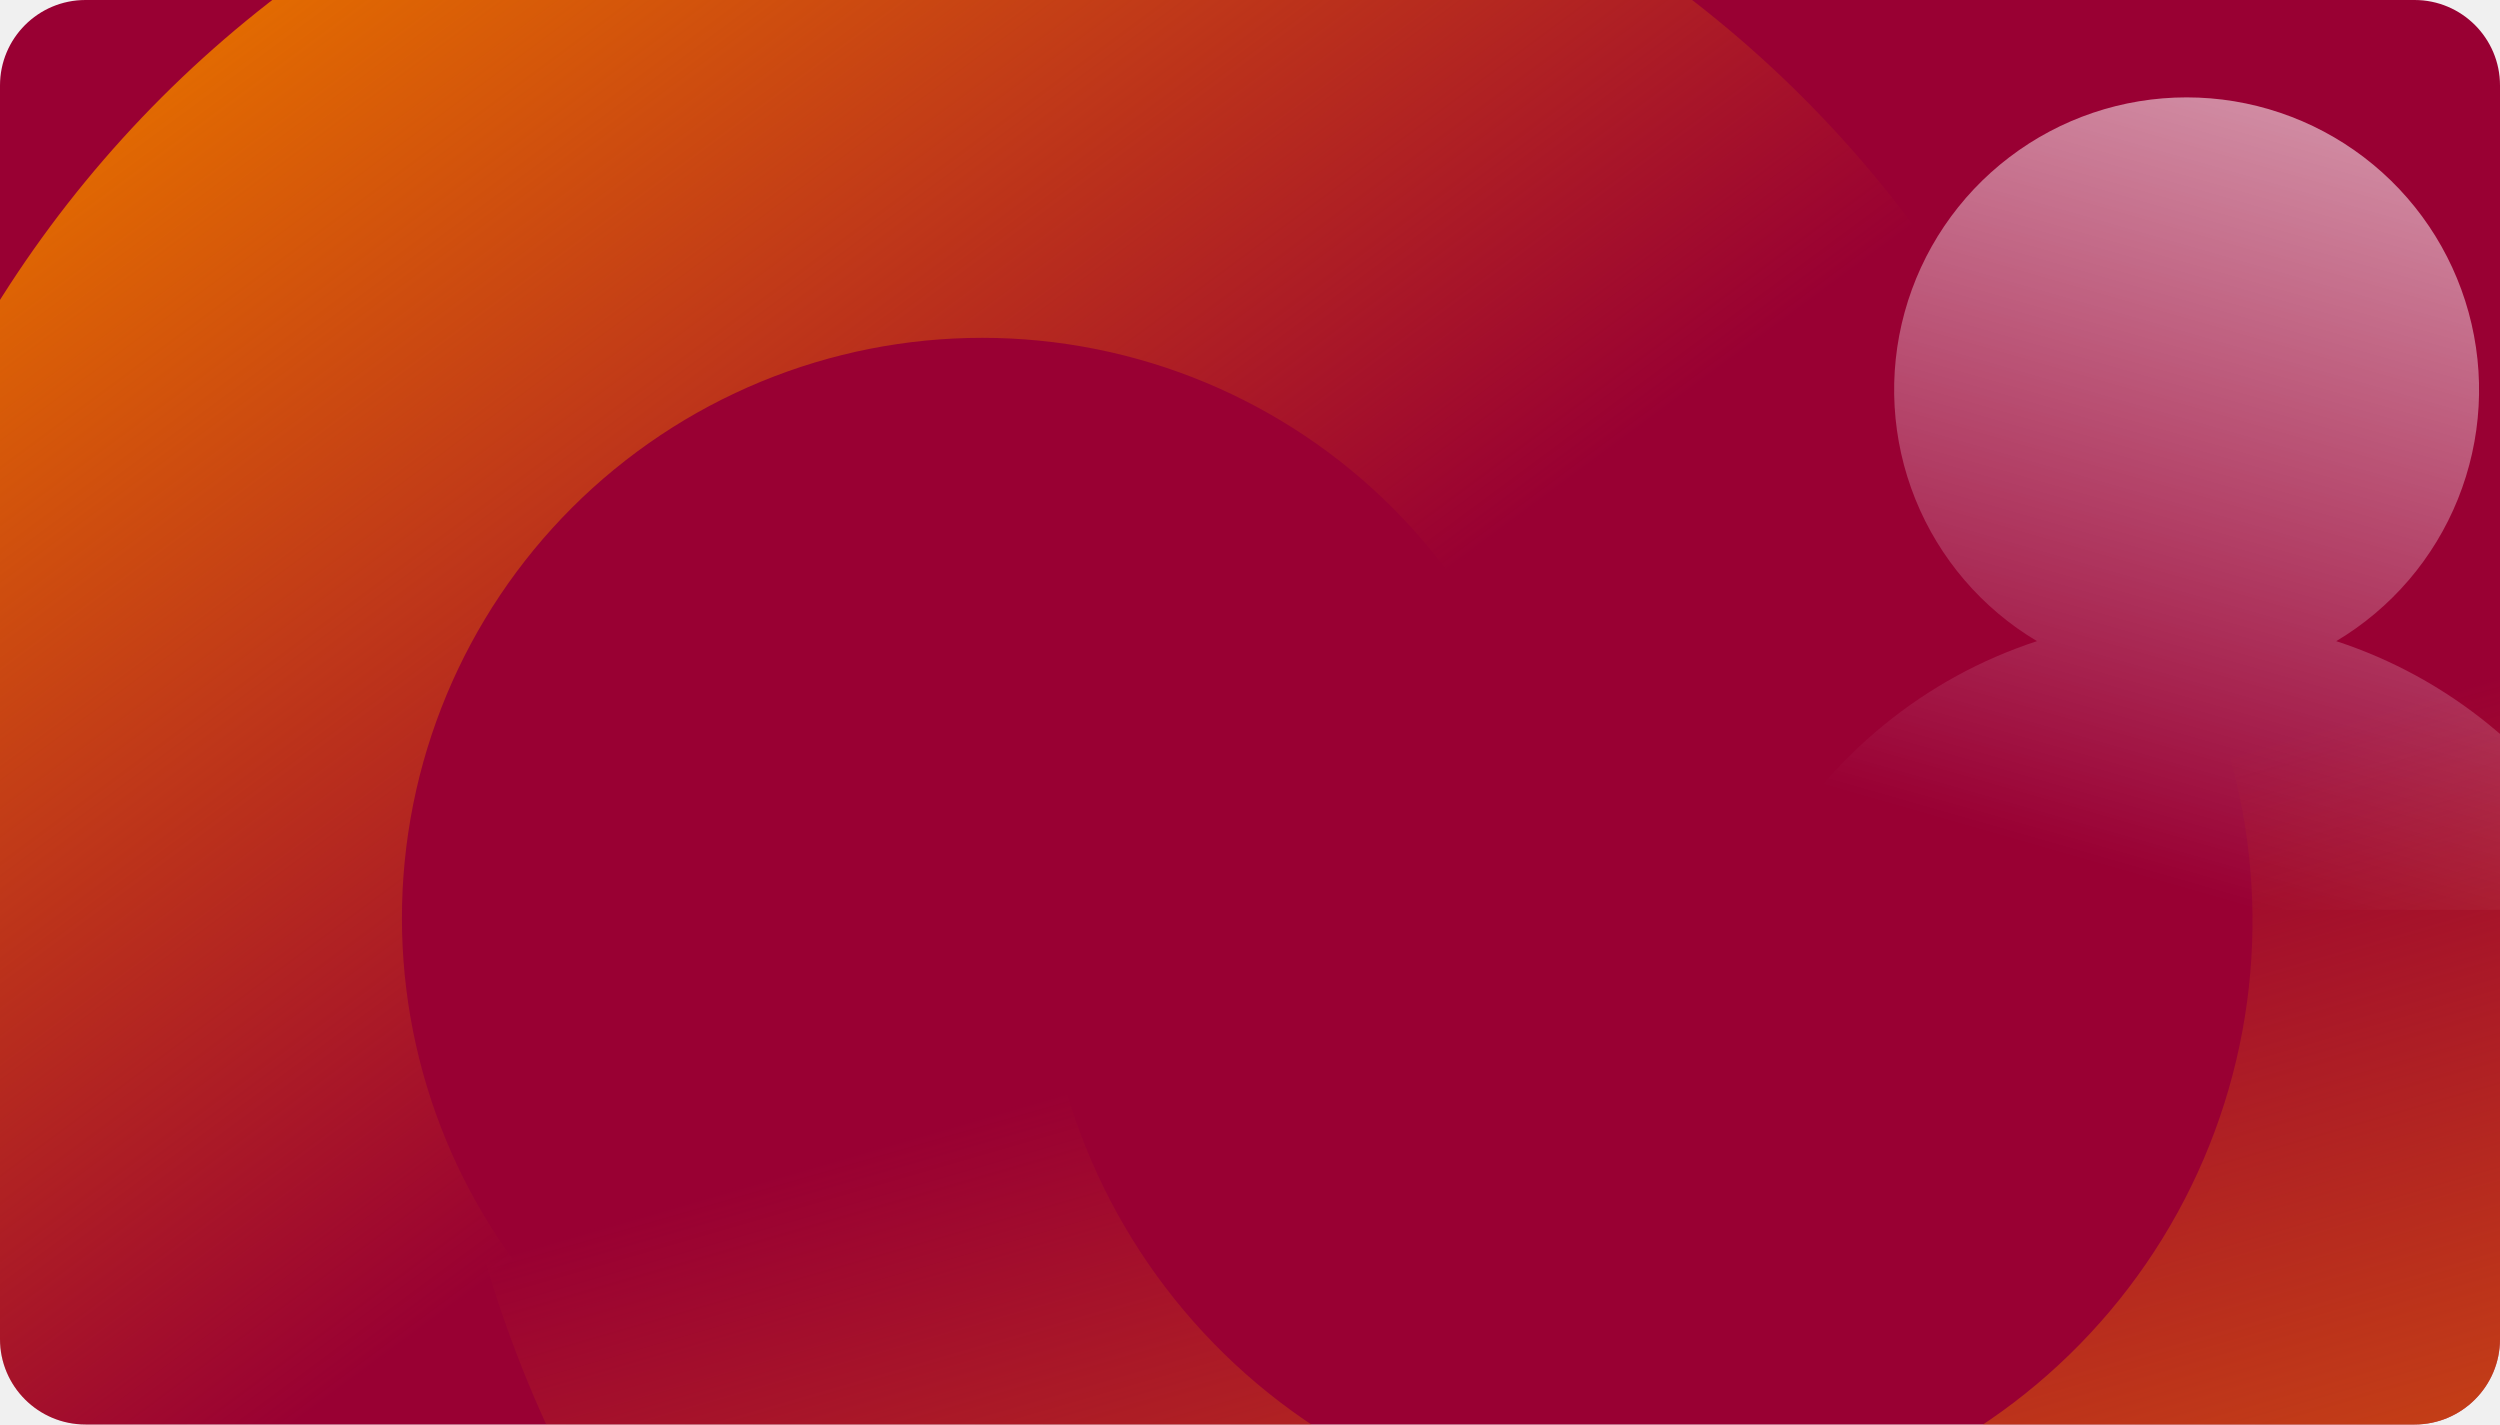
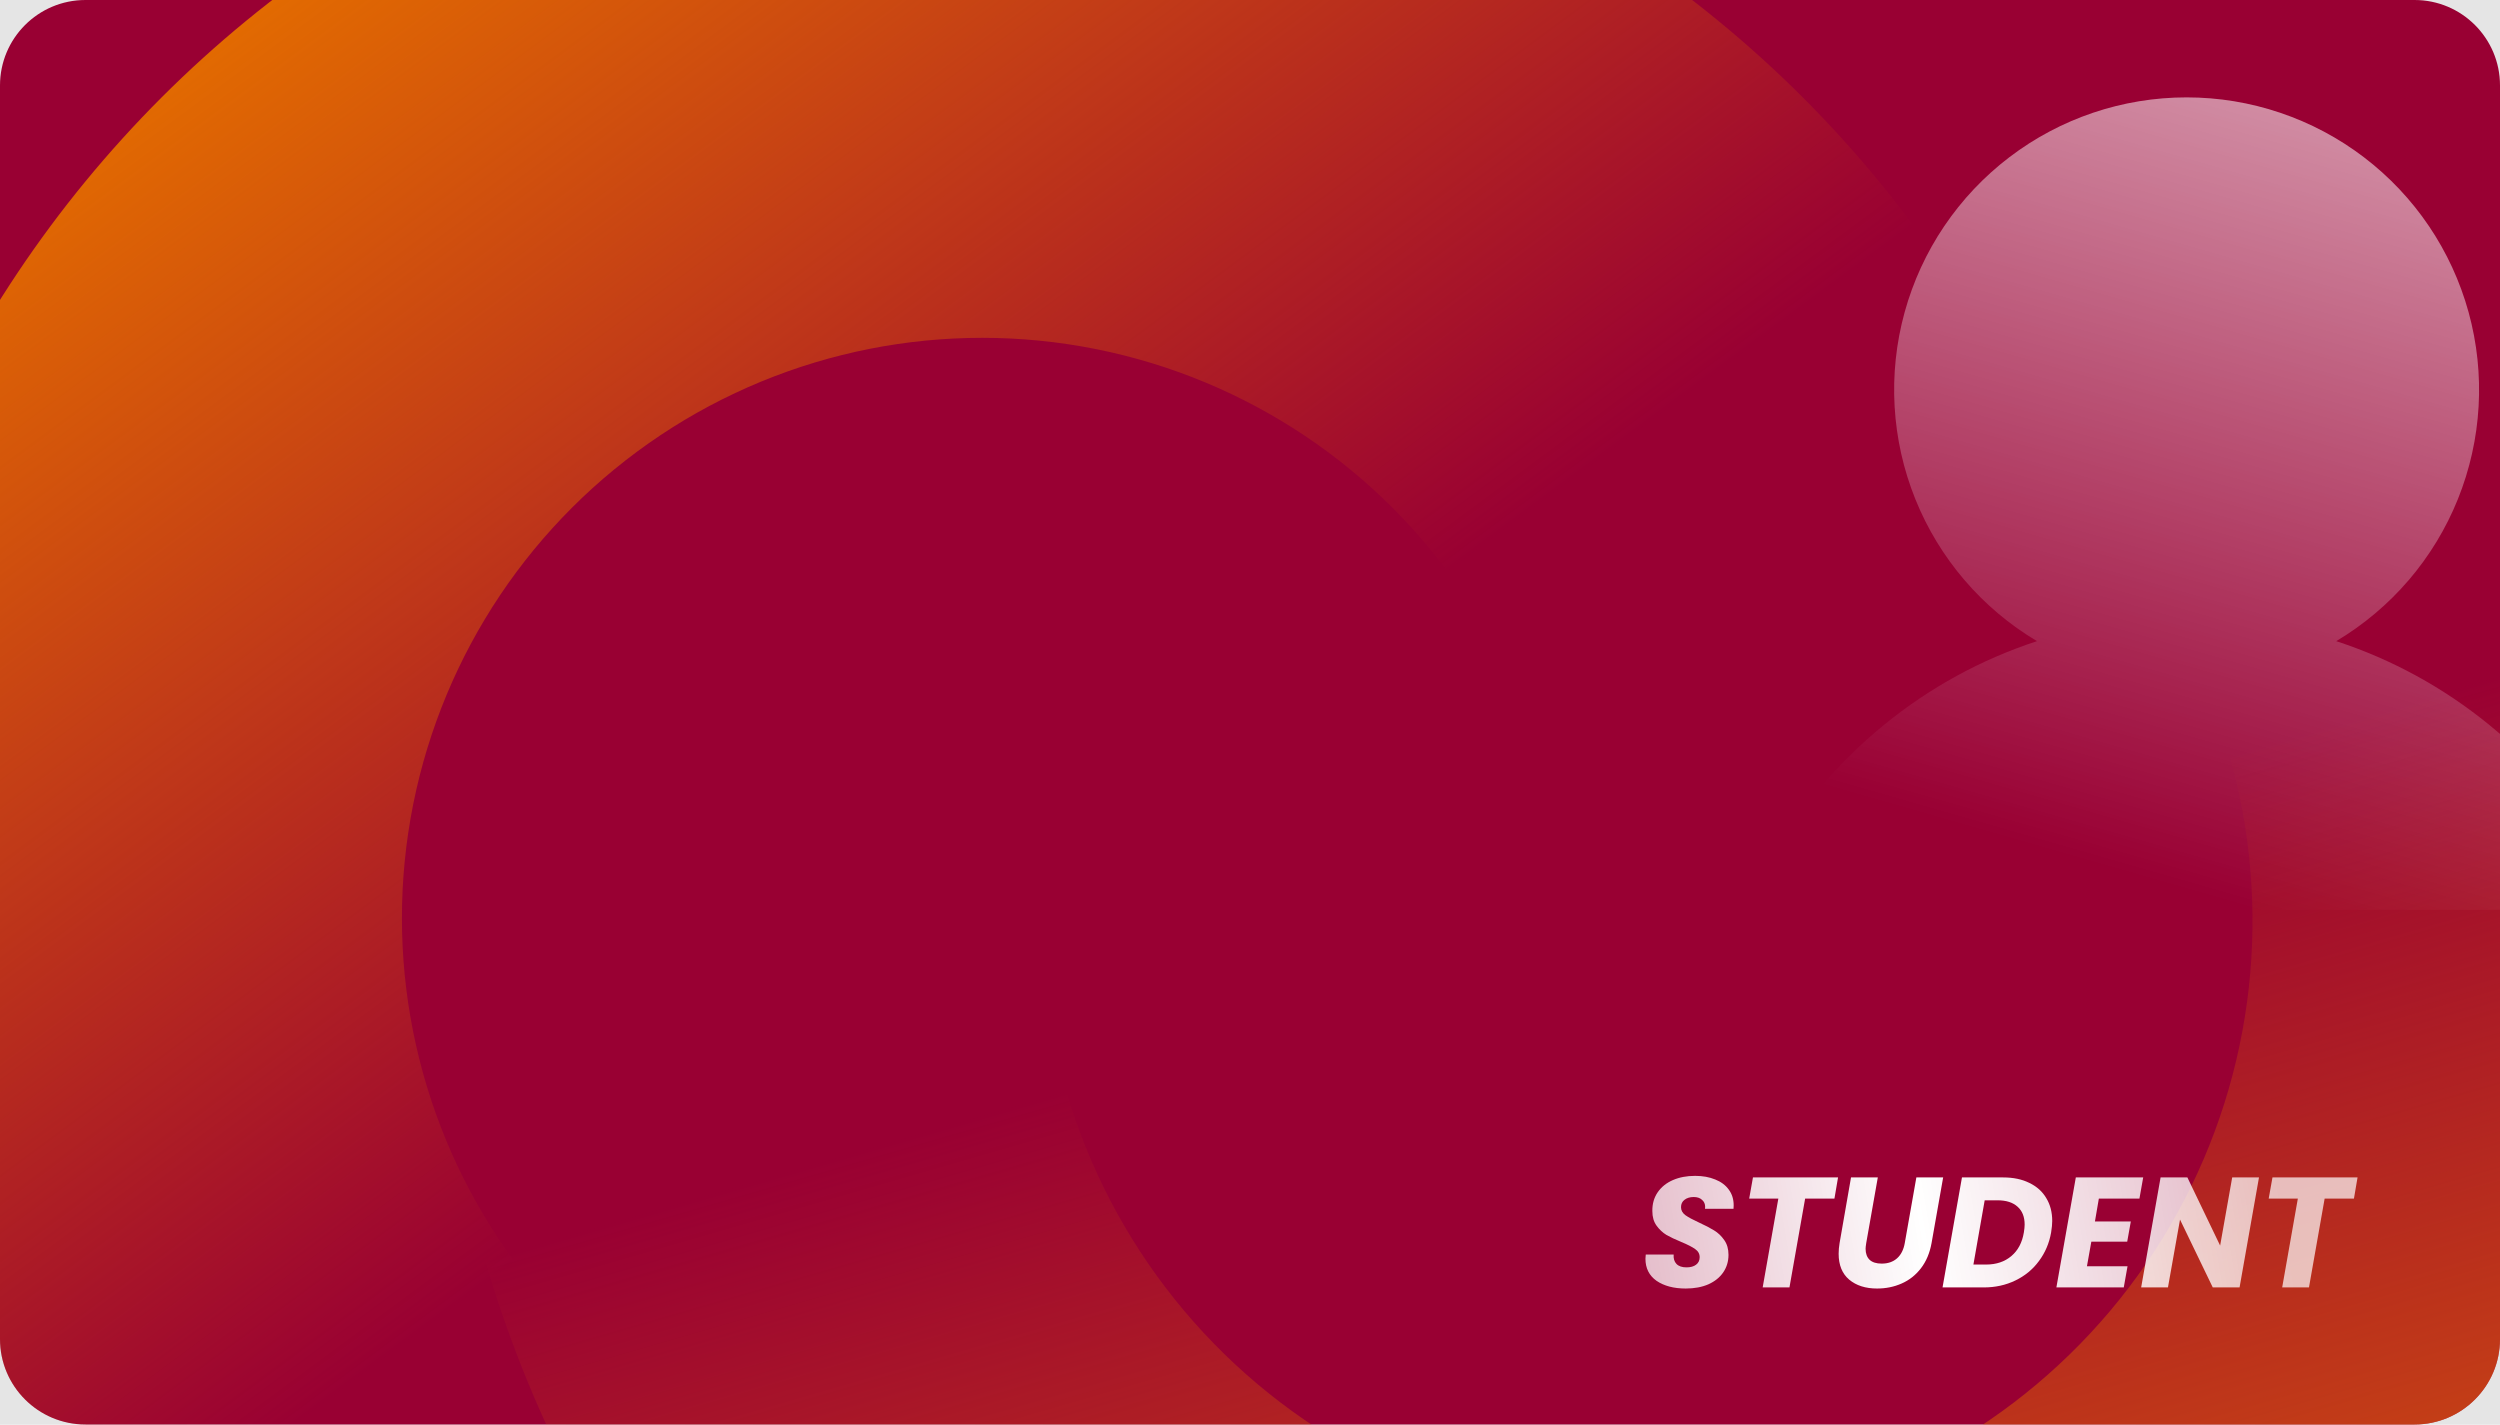
<svg xmlns="http://www.w3.org/2000/svg" width="351" height="200" viewBox="0 0 351 200" fill="none">
-   <g filter="url(#filter0_b_3531_31576)">
-     <g clip-path="url(#clip0_3531_31576)">
+   <rect width="351" height="200" fill="#E5E5E5" />
+   <g id="Card" filter="url(#filter0_b_515_2649)">
+     <g clip-path="url(#clip0_515_2649)">
      <path d="M0 12C0 5.373 5.373 0 12 0H339C345.627 0 351 5.373 351 12V188C351 194.627 345.627 200 339 200H12C5.373 200 0 194.627 0 188V12Z" fill="#990033" />
-       <g opacity="0.6">
-         <path d="M365.702 125.469C365.302 126.162 364.726 126.738 364.032 127.139C363.338 127.539 362.551 127.75 361.75 127.75H252.25C251.449 127.749 250.663 127.538 249.97 127.137C249.277 126.736 248.702 126.16 248.302 125.467C247.902 124.773 247.692 123.987 247.692 123.186C247.692 122.386 247.903 121.599 248.303 120.906C256.989 105.89 270.374 95.122 285.995 90.018C278.269 85.418 272.265 78.409 268.908 70.067C265.55 61.725 265.023 52.512 267.409 43.842C269.794 35.172 274.959 27.524 282.112 22.074C289.264 16.624 298.008 13.672 307 13.672C315.992 13.672 324.736 16.624 331.888 22.074C339.041 27.524 344.206 35.172 346.591 43.842C348.977 52.512 348.45 61.725 345.092 70.067C341.735 78.409 335.731 85.418 328.005 90.018C343.625 95.122 357.011 105.89 365.697 120.906C366.098 121.599 366.31 122.386 366.311 123.187C366.312 123.988 366.102 124.775 365.702 125.469Z" fill="url(#paint0_linear_3531_31576)" />
+       <g id="Frame" opacity="0.6">
+         <path id="Vector" d="M365.702 125.469C365.302 126.162 364.726 126.738 364.032 127.139C363.338 127.539 362.551 127.75 361.75 127.75H252.25C251.45 127.749 250.664 127.538 249.971 127.137C249.278 126.736 248.702 126.16 248.302 125.467C247.903 124.773 247.692 123.987 247.692 123.186C247.693 122.386 247.903 121.599 248.304 120.906C256.99 105.89 270.375 95.122 285.996 90.018C278.269 85.418 272.266 78.409 268.908 70.067C265.55 61.725 265.023 52.512 267.409 43.842C269.794 35.172 274.96 27.524 282.112 22.074C289.264 16.624 298.008 13.672 307 13.672C315.993 13.672 324.736 16.624 331.889 22.074C339.041 27.524 344.206 35.172 346.592 43.842C348.977 52.512 348.45 61.725 345.093 70.067C341.735 78.409 335.732 85.418 328.005 90.018C343.626 95.122 357.011 105.89 365.697 120.906C366.098 121.599 366.31 122.386 366.311 123.187C366.312 123.988 366.102 124.775 365.702 125.469Z" fill="url(#paint0_linear_515_2649)" />
      </g>
-       <path d="M268.895 31.992C243.193 -2.749 204.742 -25.857 162.002 -32.249C119.262 -38.64 75.734 -27.792 40.992 -2.089C6.251 23.613 -16.857 62.063 -23.249 104.804C-29.64 147.544 -18.792 191.072 6.911 225.814L72.407 177.358C59.556 159.988 54.131 138.223 57.327 116.853C60.523 95.483 72.077 76.258 89.448 63.407C106.818 50.556 128.583 45.131 149.953 48.327C171.323 51.523 190.548 63.077 203.399 80.448L268.895 31.992Z" fill="url(#paint1_linear_3531_31576)" />
-       <path d="M68 176.584C80.543 219.884 109.773 256.429 149.26 278.178C188.747 299.927 235.256 305.1 278.557 292.557C321.858 280.014 358.402 250.784 380.152 211.297C401.901 171.81 407.073 125.3 394.531 82L312.898 105.646C319.169 127.296 316.583 150.551 305.708 170.295C294.834 190.038 276.562 204.653 254.911 210.924C233.261 217.196 210.006 214.61 190.262 203.735C170.519 192.86 155.904 174.588 149.633 152.938L68 176.584Z" fill="url(#paint2_linear_3531_31576)" />
+       <path id="Ellipse 60" d="M268.895 31.992C243.193 -2.749 204.742 -25.857 162.002 -32.249C119.262 -38.64 75.734 -27.792 40.992 -2.089C6.251 23.613 -16.857 62.063 -23.249 104.804C-29.64 147.544 -18.792 191.072 6.911 225.814L72.407 177.358C59.556 159.988 54.131 138.223 57.327 116.853C60.523 95.483 72.077 76.258 89.448 63.407C106.818 50.556 128.583 45.131 149.953 48.327C171.323 51.523 190.548 63.077 203.399 80.448L268.895 31.992Z" fill="url(#paint1_linear_515_2649)" />
+       <path id="Ellipse 61" d="M68 176.584C80.542 219.885 109.772 256.429 149.259 278.179C188.747 299.928 235.256 305.1 278.557 292.558C321.858 280.015 358.402 250.785 380.151 211.298C401.901 171.811 407.073 125.301 394.53 82L312.898 105.646C319.169 127.297 316.583 150.551 305.708 170.295C294.834 190.039 276.561 204.654 254.911 210.925C233.261 217.196 210.006 214.61 190.262 203.735C170.519 192.861 155.904 174.589 149.632 152.938L68 176.584Z" fill="url(#paint2_linear_515_2649)" />
+       <g id="CardHolder">
+         <g id="Frame 1321317081">
+           <g id="CardWord">
+             <g id="student">
+               <path d="M236.675 180.909C235.003 180.909 233.639 180.549 232.583 179.831C231.542 179.097 231.021 178.063 231.021 176.729C231.021 176.597 231.036 176.399 231.065 176.135H234.981C234.937 176.692 235.069 177.132 235.377 177.455C235.685 177.777 236.154 177.939 236.785 177.939C237.357 177.939 237.804 177.814 238.127 177.565C238.464 177.315 238.633 176.963 238.633 176.509C238.633 176.039 238.42 175.658 237.995 175.365C237.584 175.071 236.939 174.741 236.059 174.375C235.208 174.023 234.512 173.693 233.969 173.385C233.441 173.062 232.979 172.629 232.583 172.087C232.187 171.544 231.989 170.862 231.989 170.041C231.974 169.029 232.224 168.149 232.737 167.401C233.25 166.653 233.962 166.081 234.871 165.685C235.78 165.289 236.822 165.091 237.995 165.091C239.051 165.091 239.99 165.259 240.811 165.597C241.632 165.919 242.27 166.396 242.725 167.027C243.18 167.643 243.407 168.376 243.407 169.227C243.407 169.447 243.4 169.608 243.385 169.711H239.381C239.396 169.652 239.403 169.564 239.403 169.447C239.403 169.036 239.256 168.706 238.963 168.457C238.684 168.193 238.296 168.061 237.797 168.061C237.269 168.061 236.836 168.193 236.499 168.457C236.176 168.706 236.015 169.051 236.015 169.491C236.015 169.931 236.22 170.305 236.631 170.613C237.042 170.906 237.68 171.251 238.545 171.647C239.41 172.043 240.114 172.409 240.657 172.747C241.214 173.084 241.691 173.539 242.087 174.111C242.483 174.668 242.681 175.357 242.681 176.179C242.681 177.088 242.439 177.902 241.955 178.621C241.471 179.339 240.774 179.904 239.865 180.315C238.956 180.711 237.892 180.909 236.675 180.909Z" fill="url(#paint3_linear_515_2649)" />
+               <path d="M258.061 165.311L257.555 168.281H253.441L251.241 180.755H247.479L249.679 168.281H245.587L246.115 165.311H258.061Z" fill="url(#paint4_linear_515_2649)" />
+               <path d="M263.645 165.311L262.017 174.529C261.958 174.91 261.929 175.174 261.929 175.321C261.929 175.995 262.119 176.516 262.501 176.883C262.882 177.235 263.447 177.411 264.195 177.411C265.075 177.411 265.793 177.161 266.351 176.663C266.908 176.164 267.267 175.453 267.429 174.529L269.057 165.311H272.819L271.191 174.529C270.941 175.922 270.443 177.103 269.695 178.071C268.961 179.024 268.059 179.735 266.989 180.205C265.933 180.674 264.781 180.909 263.535 180.909C261.921 180.909 260.616 180.491 259.619 179.655C258.636 178.819 258.145 177.609 258.145 176.025C258.145 175.555 258.189 175.057 258.277 174.529L259.883 165.311H263.645Z" fill="url(#paint5_linear_515_2649)" />
+               <path d="M281.246 165.311C282.669 165.311 283.894 165.567 284.92 166.081C285.962 166.579 286.754 167.291 287.296 168.215C287.854 169.124 288.132 170.195 288.132 171.427C288.132 171.852 288.081 172.387 287.978 173.033C287.714 174.543 287.142 175.885 286.262 177.059C285.397 178.232 284.29 179.141 282.94 179.787C281.606 180.432 280.132 180.755 278.518 180.755H272.732L275.46 165.311H281.246ZM278.848 177.543C280.271 177.543 281.452 177.147 282.39 176.355C283.329 175.563 283.916 174.455 284.15 173.033C284.224 172.593 284.26 172.226 284.26 171.933C284.26 170.847 283.93 170.011 283.27 169.425C282.61 168.823 281.672 168.523 280.454 168.523H278.65L277.066 177.543H278.848Z" fill="url(#paint6_linear_515_2649)" />
+               <path d="M294.679 168.281L294.129 171.493H299.167L298.661 174.331H293.623L293.007 177.785H298.705L298.177 180.755H288.717L291.445 165.311H300.905L300.377 168.281H294.679Z" fill="url(#paint7_linear_515_2649)" />
+               <path d="M314.435 180.755H310.673L306.075 171.229L304.381 180.755H300.619L303.347 165.311H307.109L311.707 174.881L313.401 165.311H317.163L314.435 180.755Z" fill="url(#paint8_linear_515_2649)" />
+               <path d="M331 165.311L330.494 168.281H326.38L324.18 180.755H320.418L322.618 168.281H318.526L319.054 165.311H331Z" fill="url(#paint9_linear_515_2649)" />
+             </g>
+           </g>
+         </g>
+       </g>
    </g>
  </g>
  <defs>
-     <filter id="filter0_b_3531_31576" x="-100" y="-100" width="551" height="400" filterUnits="userSpaceOnUse" color-interpolation-filters="sRGB">
+     <filter id="filter0_b_515_2649" x="-100" y="-100" width="551" height="400" filterUnits="userSpaceOnUse" color-interpolation-filters="sRGB">
      <feFlood flood-opacity="0" result="BackgroundImageFix" />
      <feGaussianBlur in="BackgroundImageFix" stdDeviation="50" />
-       <feComposite in2="SourceAlpha" operator="in" result="effect1_backgroundBlur_3531_31576" />
-       <feBlend mode="normal" in="SourceGraphic" in2="effect1_backgroundBlur_3531_31576" result="shape" />
+       <feComposite in2="SourceAlpha" operator="in" result="effect1_backgroundBlur_515_2649" />
+       <feBlend mode="normal" in="SourceGraphic" in2="effect1_backgroundBlur_515_2649" result="shape" />
    </filter>
-     <linearGradient id="paint0_linear_3531_31576" x1="340" y1="10" x2="307" y2="124.922" gradientUnits="userSpaceOnUse">
+     <linearGradient id="paint0_linear_515_2649" x1="340" y1="10" x2="307" y2="124.922" gradientUnits="userSpaceOnUse">
      <stop stop-color="white" />
      <stop offset="1" stop-color="white" stop-opacity="0" />
    </linearGradient>
-     <linearGradient id="paint1_linear_3531_31576" x1="40.992" y1="-2.089" x2="137.903" y2="128.903" gradientUnits="userSpaceOnUse">
+     <linearGradient id="paint1_linear_515_2649" x1="40.992" y1="-2.089" x2="137.903" y2="128.903" gradientUnits="userSpaceOnUse">
      <stop stop-color="#E26A01" />
      <stop offset="1" stop-color="#E26A01" stop-opacity="0" />
    </linearGradient>
-     <linearGradient id="paint2_linear_3531_31576" x1="278.557" y1="292.557" x2="231.265" y2="129.292" gradientUnits="userSpaceOnUse">
+     <linearGradient id="paint2_linear_515_2649" x1="278.557" y1="292.558" x2="231.265" y2="129.292" gradientUnits="userSpaceOnUse">
      <stop stop-color="#E26A01" />
      <stop offset="1" stop-color="#E26A01" stop-opacity="0" />
    </linearGradient>
-     <clipPath id="clip0_3531_31576">
+     <linearGradient id="paint3_linear_515_2649" x1="224.295" y1="180.755" x2="319.295" y2="164.755" gradientUnits="userSpaceOnUse">
+       <stop stop-color="white" stop-opacity="0.7" />
+       <stop offset="0.481" stop-color="white" />
+       <stop offset="1" stop-color="white" stop-opacity="0.7" />
+     </linearGradient>
+     <linearGradient id="paint4_linear_515_2649" x1="224.295" y1="180.755" x2="319.295" y2="164.755" gradientUnits="userSpaceOnUse">
+       <stop stop-color="white" stop-opacity="0.7" />
+       <stop offset="0.481" stop-color="white" />
+       <stop offset="1" stop-color="white" stop-opacity="0.7" />
+     </linearGradient>
+     <linearGradient id="paint5_linear_515_2649" x1="224.295" y1="180.755" x2="319.295" y2="164.755" gradientUnits="userSpaceOnUse">
+       <stop stop-color="white" stop-opacity="0.7" />
+       <stop offset="0.481" stop-color="white" />
+       <stop offset="1" stop-color="white" stop-opacity="0.7" />
+     </linearGradient>
+     <linearGradient id="paint6_linear_515_2649" x1="224.295" y1="180.755" x2="319.295" y2="164.755" gradientUnits="userSpaceOnUse">
+       <stop stop-color="white" stop-opacity="0.7" />
+       <stop offset="0.481" stop-color="white" />
+       <stop offset="1" stop-color="white" stop-opacity="0.7" />
+     </linearGradient>
+     <linearGradient id="paint7_linear_515_2649" x1="224.295" y1="180.755" x2="319.295" y2="164.755" gradientUnits="userSpaceOnUse">
+       <stop stop-color="white" stop-opacity="0.7" />
+       <stop offset="0.481" stop-color="white" />
+       <stop offset="1" stop-color="white" stop-opacity="0.7" />
+     </linearGradient>
+     <linearGradient id="paint8_linear_515_2649" x1="224.295" y1="180.755" x2="319.295" y2="164.755" gradientUnits="userSpaceOnUse">
+       <stop stop-color="white" stop-opacity="0.7" />
+       <stop offset="0.481" stop-color="white" />
+       <stop offset="1" stop-color="white" stop-opacity="0.7" />
+     </linearGradient>
+     <linearGradient id="paint9_linear_515_2649" x1="224.295" y1="180.755" x2="319.295" y2="164.755" gradientUnits="userSpaceOnUse">
+       <stop stop-color="white" stop-opacity="0.7" />
+       <stop offset="0.481" stop-color="white" />
+       <stop offset="1" stop-color="white" stop-opacity="0.7" />
+     </linearGradient>
+     <clipPath id="clip0_515_2649">
      <path d="M0 12C0 5.373 5.373 0 12 0H339C345.627 0 351 5.373 351 12V188C351 194.627 345.627 200 339 200H12C5.373 200 0 194.627 0 188V12Z" fill="white" />
    </clipPath>
  </defs>
</svg>
